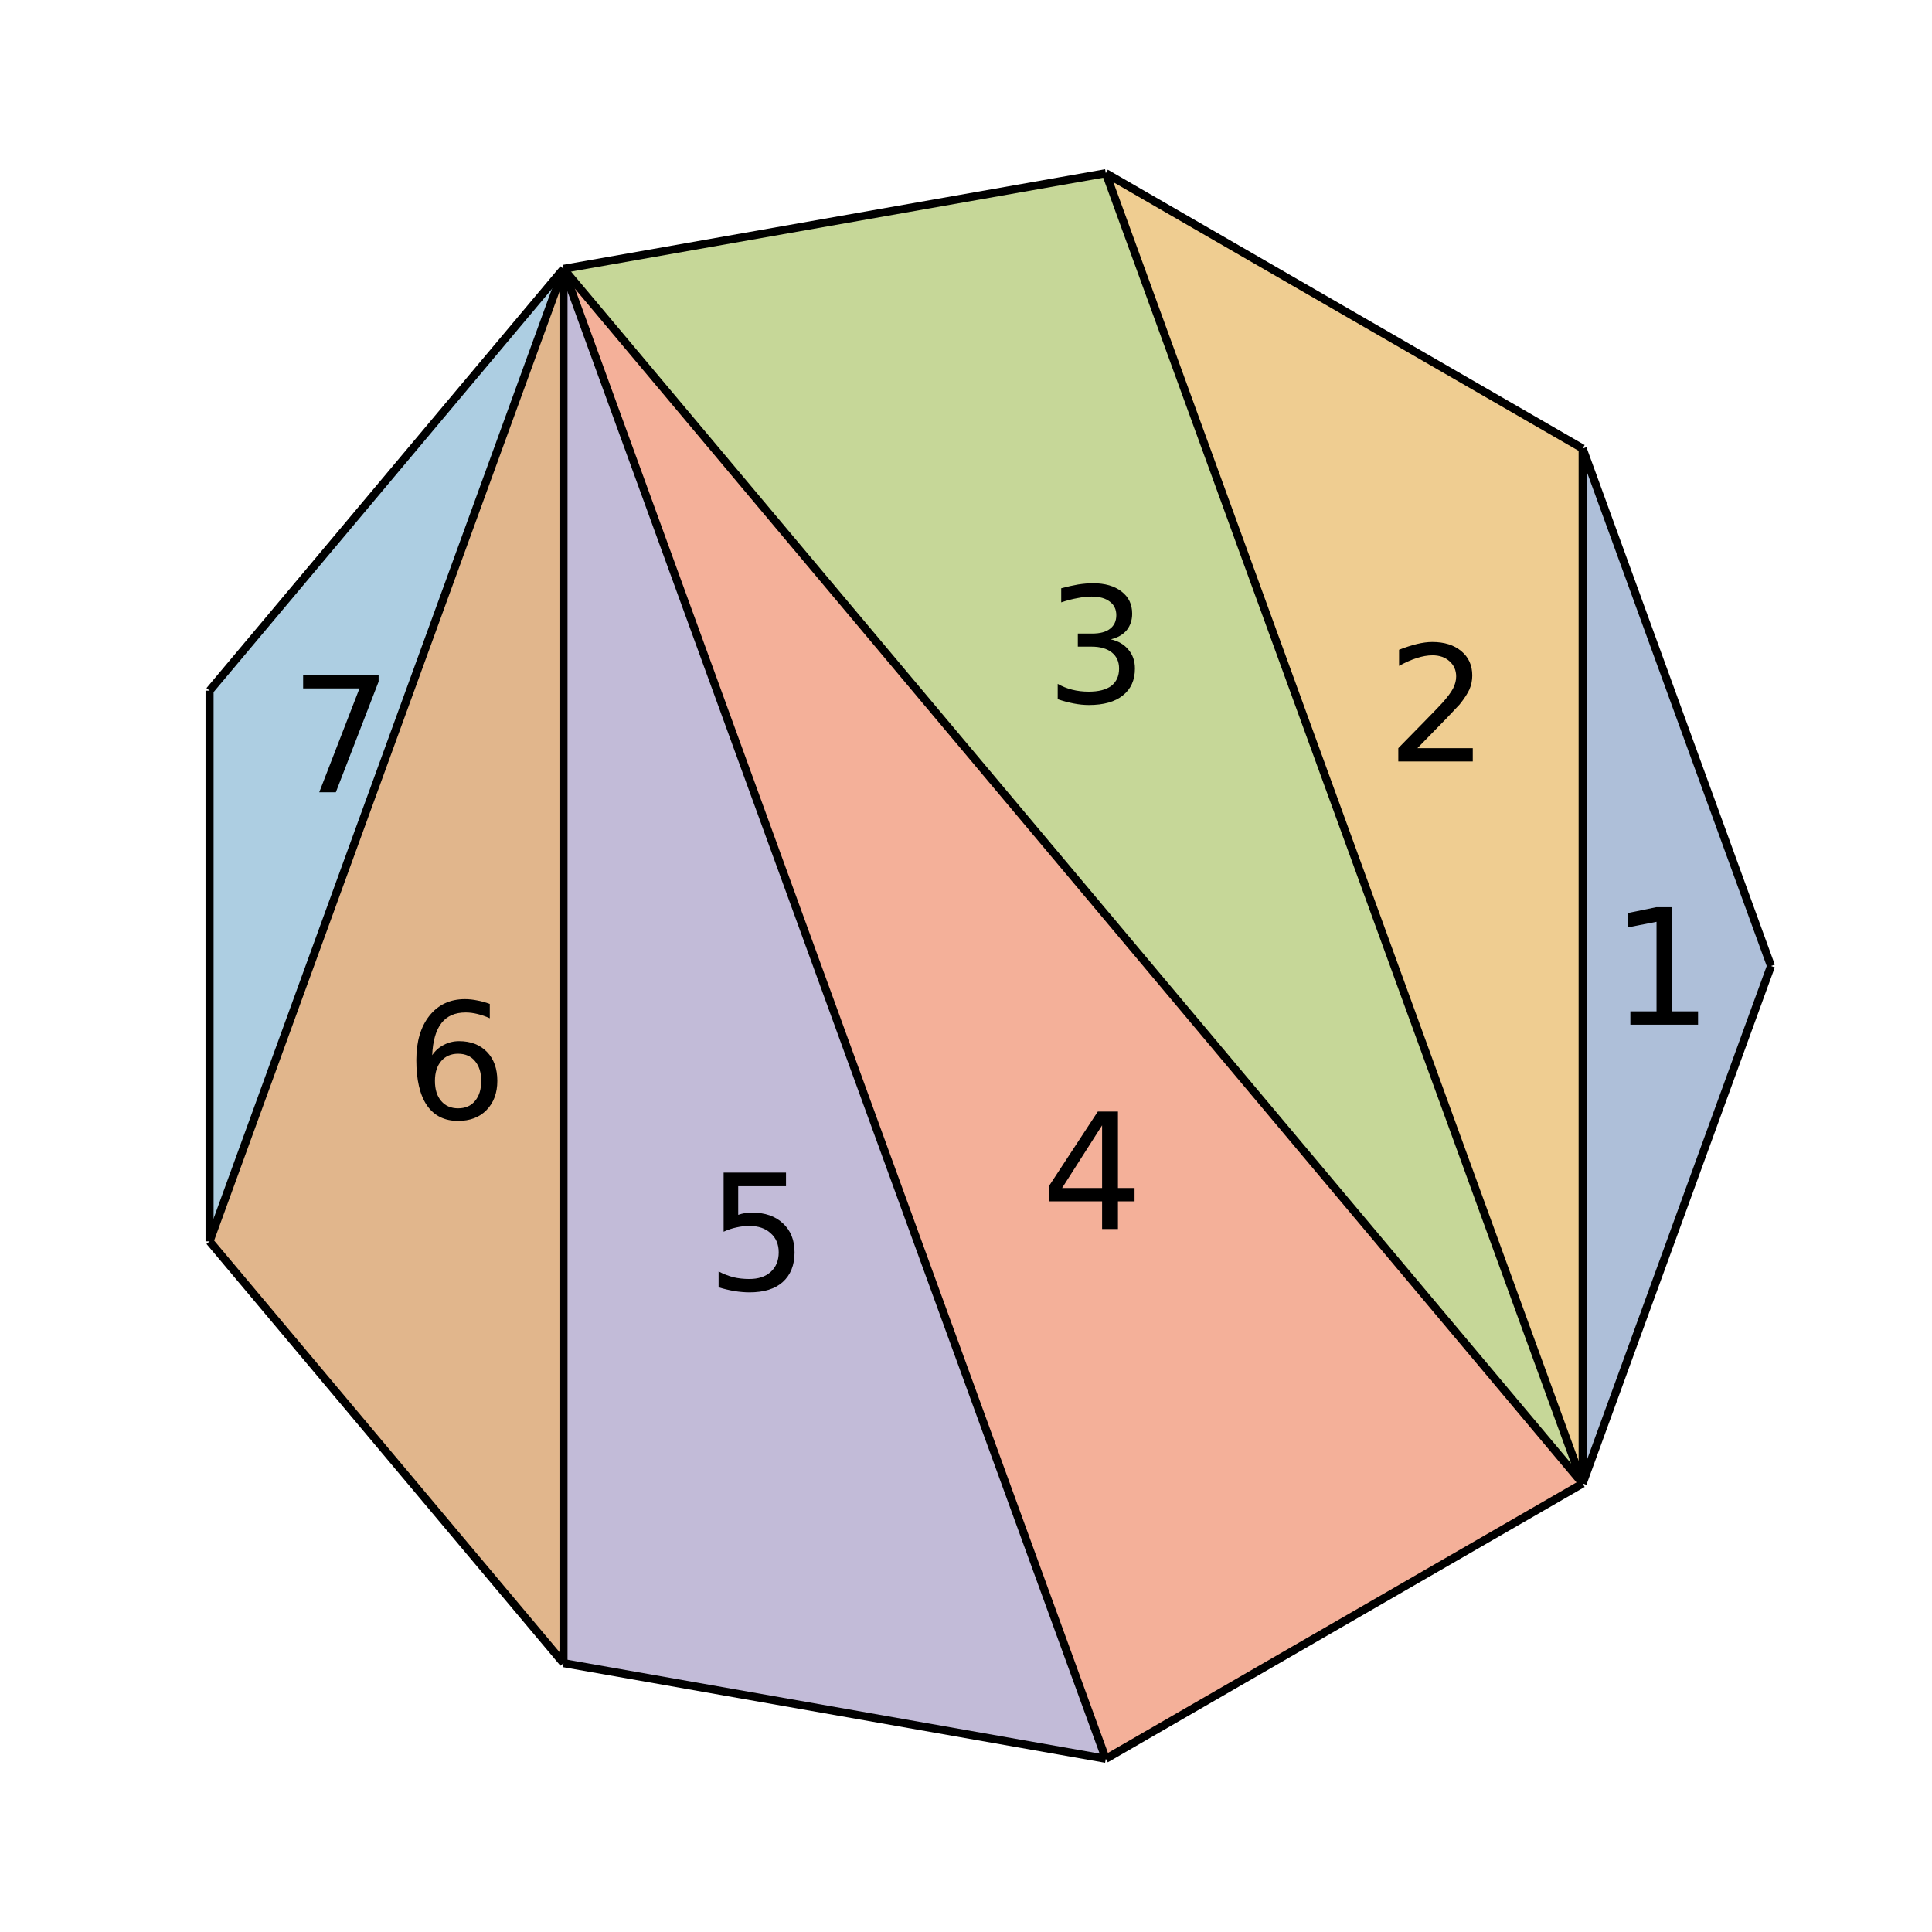
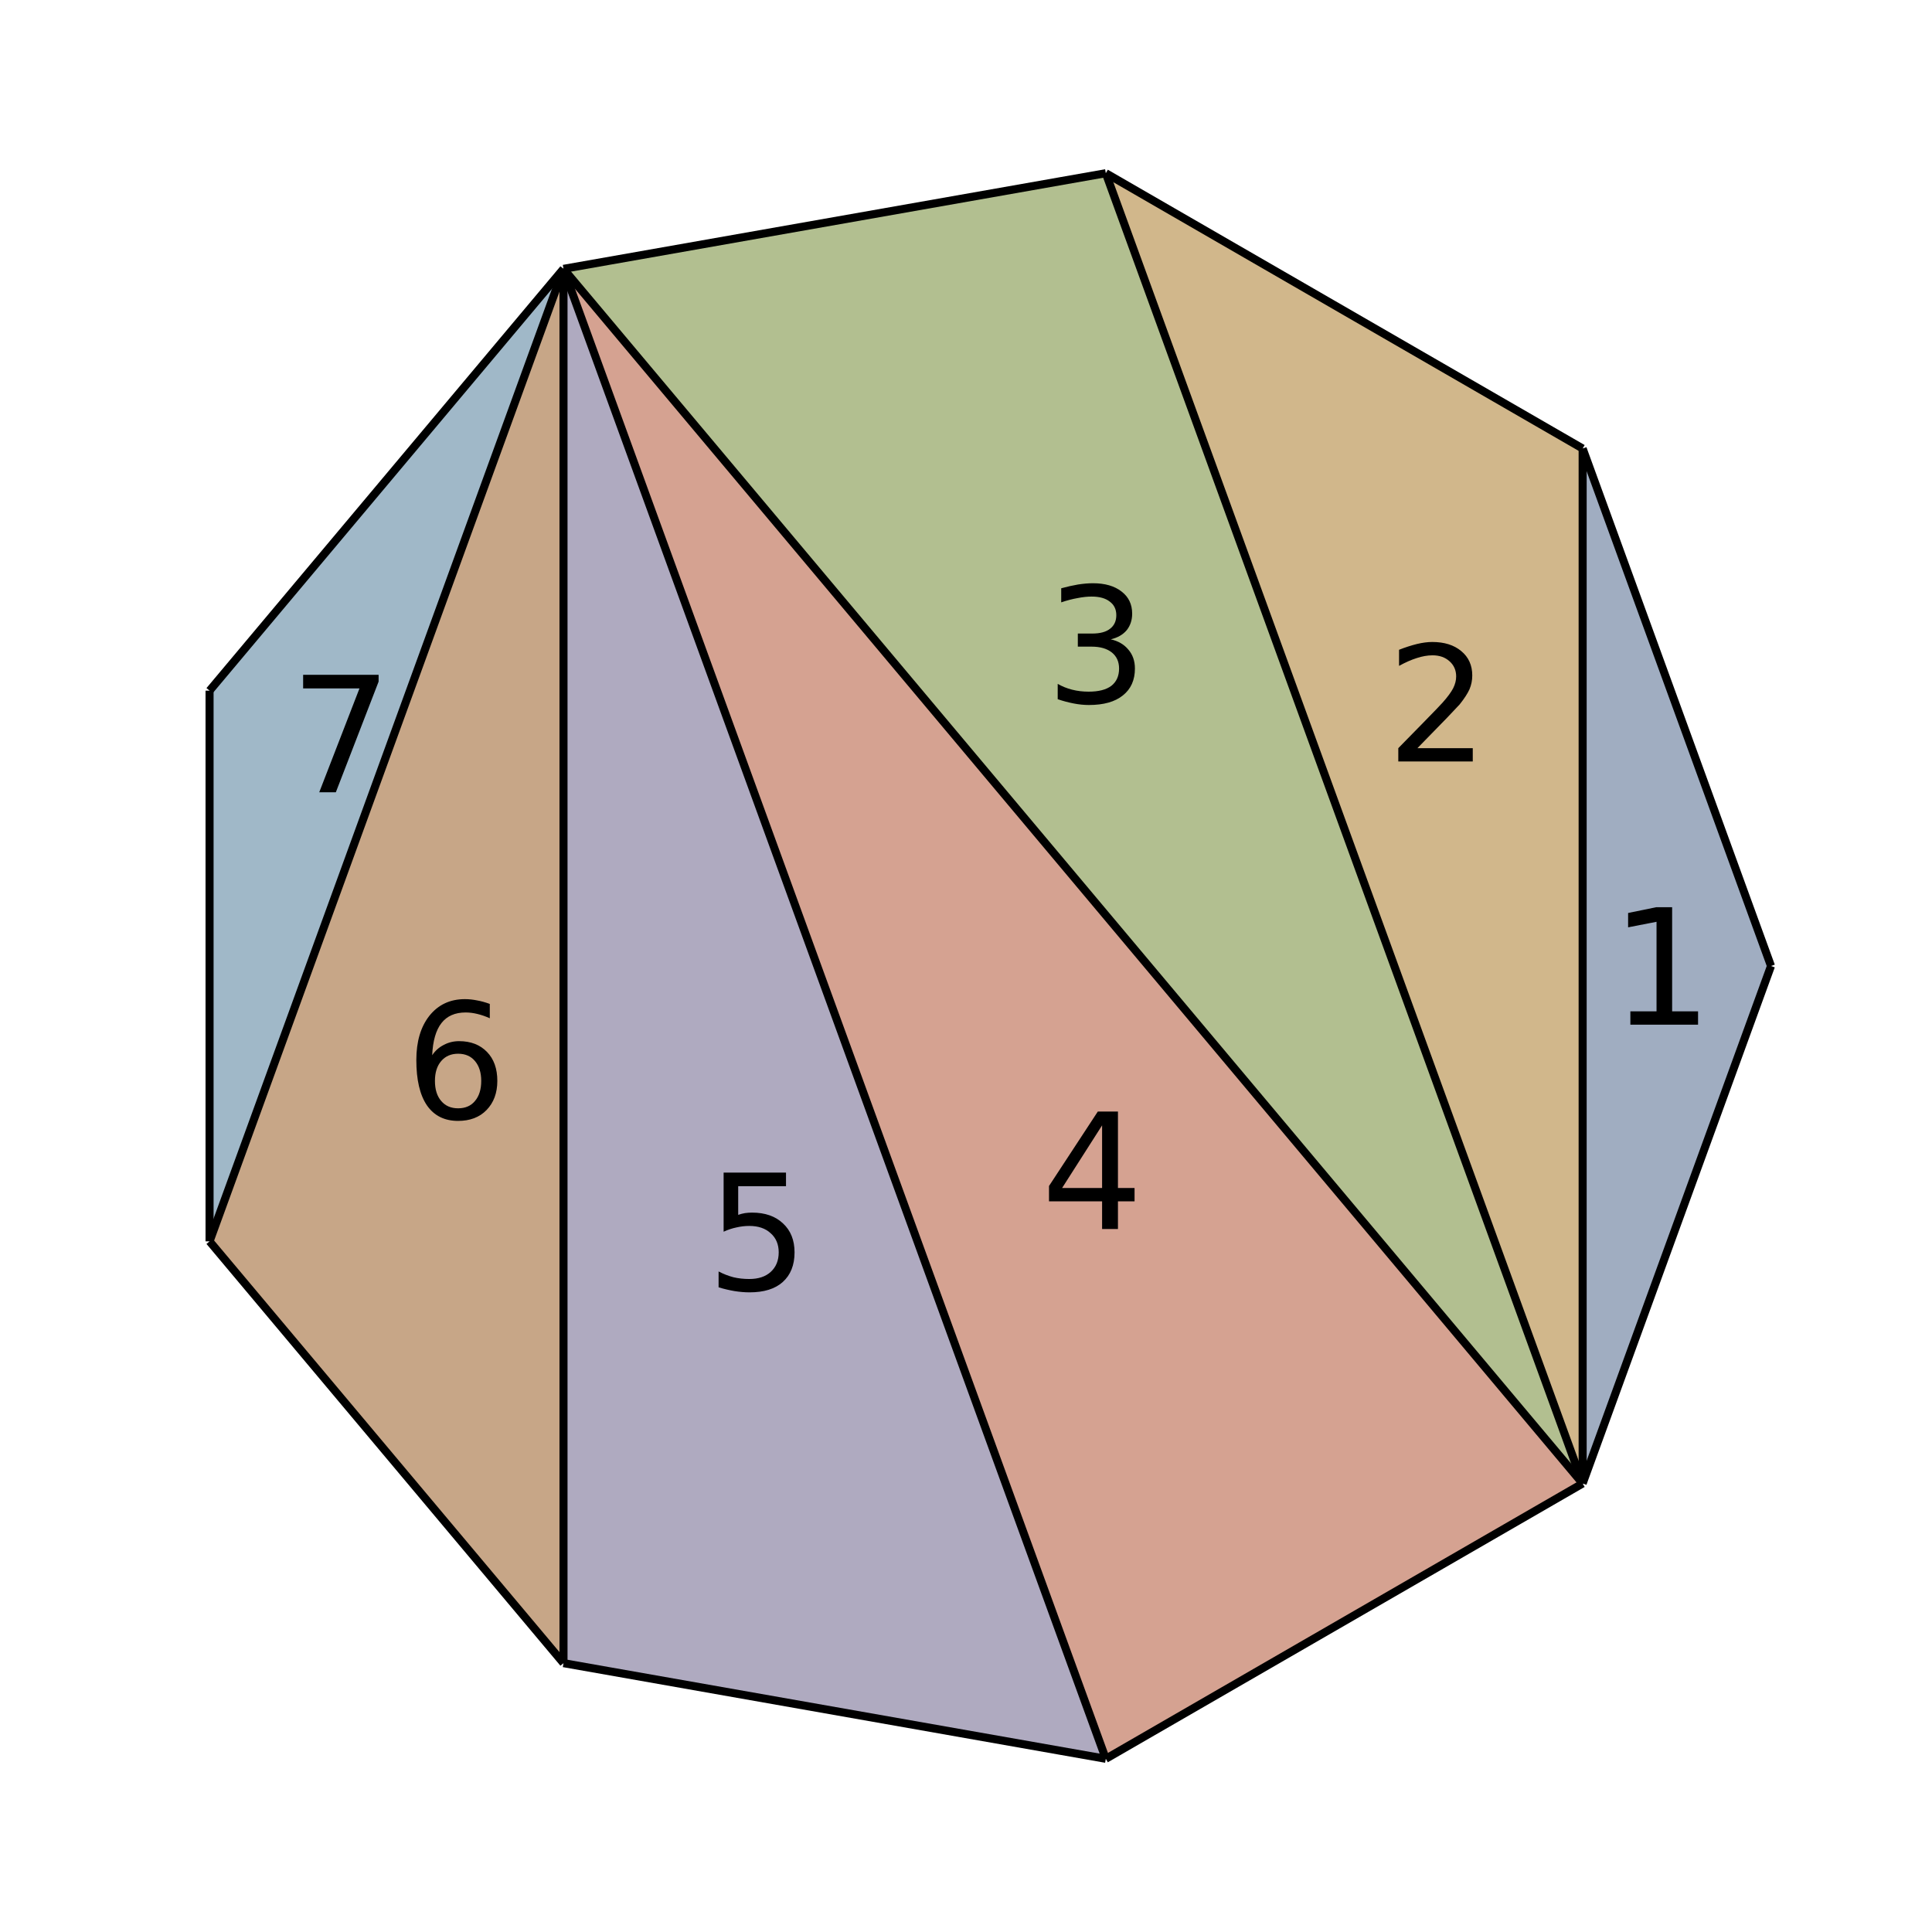
<svg xmlns="http://www.w3.org/2000/svg" xmlns:xlink="http://www.w3.org/1999/xlink" width="120pt" height="120pt" viewBox="0 0 120 120" version="1.1">
  <defs>
    <g>
      <symbol overflow="visible" id="id1">
        <path style="stroke:none;" d="M 0.5 1.766 L 0.5 -7.047 L 5.5 -7.047 L 5.5 1.766 Z M 1.062 1.219 L 4.938 1.219 L 4.938 -6.484 L 1.062 -6.484 Z M 1.062 1.219 " />
      </symbol>
      <symbol overflow="visible" id="id2">
        <path style="stroke:none;" d="M 1.234 -0.828 L 2.859 -0.828 L 2.859 -6.391 L 1.094 -6.047 L 1.094 -6.938 L 2.844 -7.297 L 3.828 -7.297 L 3.828 -0.828 L 5.438 -0.828 L 5.438 0 L 1.234 0 Z M 1.234 -0.828 " />
      </symbol>
      <symbol overflow="visible" id="id3">
        <path style="stroke:none;" d="M 1.922 -0.828 L 5.359 -0.828 L 5.359 0 L 0.734 0 L 0.734 -0.828 C 1.109 -1.211 1.617 -1.734 2.266 -2.391 C 2.91 -3.047 3.316 -3.469 3.484 -3.656 C 3.797 -4.008 4.016 -4.305 4.141 -4.547 C 4.266 -4.797 4.328 -5.039 4.328 -5.281 C 4.328 -5.664 4.191 -5.977 3.922 -6.219 C 3.648 -6.469 3.297 -6.594 2.859 -6.594 C 2.547 -6.594 2.219 -6.535 1.875 -6.422 C 1.539 -6.316 1.176 -6.156 0.781 -5.938 L 0.781 -6.938 C 1.176 -7.094 1.547 -7.211 1.891 -7.297 C 2.234 -7.379 2.551 -7.422 2.844 -7.422 C 3.594 -7.422 4.191 -7.234 4.641 -6.859 C 5.098 -6.484 5.328 -5.977 5.328 -5.344 C 5.328 -5.039 5.27 -4.754 5.156 -4.484 C 5.039 -4.223 4.836 -3.91 4.547 -3.547 C 4.461 -3.453 4.203 -3.176 3.766 -2.719 C 3.328 -2.27 2.711 -1.641 1.922 -0.828 Z M 1.922 -0.828 " />
      </symbol>
      <symbol overflow="visible" id="id4">
        <path style="stroke:none;" d="M 4.062 -3.938 C 4.531 -3.832 4.895 -3.617 5.156 -3.297 C 5.426 -2.984 5.562 -2.594 5.562 -2.125 C 5.562 -1.406 5.312 -0.848 4.812 -0.453 C 4.32 -0.055 3.617 0.141 2.703 0.141 C 2.398 0.141 2.086 0.109 1.766 0.047 C 1.441 -0.016 1.109 -0.102 0.766 -0.219 L 0.766 -1.172 C 1.035 -1.016 1.332 -0.895 1.656 -0.812 C 1.988 -0.727 2.332 -0.688 2.688 -0.688 C 3.301 -0.688 3.77 -0.805 4.094 -1.047 C 4.414 -1.297 4.578 -1.656 4.578 -2.125 C 4.578 -2.551 4.426 -2.883 4.125 -3.125 C 3.82 -3.363 3.406 -3.484 2.875 -3.484 L 2.016 -3.484 L 2.016 -4.297 L 2.906 -4.297 C 3.395 -4.297 3.766 -4.395 4.016 -4.594 C 4.273 -4.789 4.406 -5.07 4.406 -5.438 C 4.406 -5.801 4.27 -6.082 4 -6.281 C 3.738 -6.488 3.363 -6.594 2.875 -6.594 C 2.602 -6.594 2.312 -6.562 2 -6.5 C 1.688 -6.445 1.348 -6.359 0.984 -6.234 L 0.984 -7.109 C 1.359 -7.211 1.707 -7.289 2.031 -7.344 C 2.363 -7.395 2.672 -7.422 2.953 -7.422 C 3.703 -7.422 4.297 -7.25 4.734 -6.906 C 5.172 -6.57 5.391 -6.113 5.391 -5.531 C 5.391 -5.125 5.273 -4.781 5.047 -4.5 C 4.816 -4.227 4.488 -4.039 4.062 -3.938 Z M 4.062 -3.938 " />
      </symbol>
      <symbol overflow="visible" id="id5">
        <path style="stroke:none;" d="M 3.781 -6.438 L 1.297 -2.547 L 3.781 -2.547 Z M 3.516 -7.297 L 4.766 -7.297 L 4.766 -2.547 L 5.797 -2.547 L 5.797 -1.719 L 4.766 -1.719 L 4.766 0 L 3.781 0 L 3.781 -1.719 L 0.484 -1.719 L 0.484 -2.672 Z M 3.516 -7.297 " />
      </symbol>
      <symbol overflow="visible" id="id6">
        <path style="stroke:none;" d="M 1.078 -7.297 L 4.953 -7.297 L 4.953 -6.453 L 1.984 -6.453 L 1.984 -4.672 C 2.129 -4.723 2.27 -4.758 2.406 -4.781 C 2.551 -4.801 2.695 -4.812 2.844 -4.812 C 3.656 -4.812 4.297 -4.586 4.766 -4.141 C 5.242 -3.703 5.484 -3.102 5.484 -2.344 C 5.484 -1.551 5.238 -0.938 4.75 -0.5 C 4.27 -0.07 3.582 0.141 2.688 0.141 C 2.383 0.141 2.07 0.113 1.75 0.062 C 1.438 0.008 1.109 -0.066 0.766 -0.172 L 0.766 -1.156 C 1.066 -1 1.375 -0.879 1.688 -0.797 C 2 -0.723 2.328 -0.688 2.672 -0.688 C 3.234 -0.688 3.676 -0.832 4 -1.125 C 4.332 -1.426 4.5 -1.832 4.5 -2.344 C 4.5 -2.844 4.332 -3.238 4 -3.531 C 3.676 -3.832 3.234 -3.984 2.672 -3.984 C 2.41 -3.984 2.145 -3.953 1.875 -3.891 C 1.613 -3.836 1.348 -3.75 1.078 -3.625 Z M 1.078 -7.297 " />
      </symbol>
      <symbol overflow="visible" id="id7">
        <path style="stroke:none;" d="M 3.297 -4.031 C 2.859 -4.031 2.508 -3.879 2.25 -3.578 C 1.988 -3.273 1.859 -2.863 1.859 -2.344 C 1.859 -1.812 1.988 -1.395 2.25 -1.094 C 2.508 -0.789 2.859 -0.641 3.297 -0.641 C 3.742 -0.641 4.094 -0.789 4.344 -1.094 C 4.602 -1.395 4.734 -1.812 4.734 -2.344 C 4.734 -2.863 4.602 -3.273 4.344 -3.578 C 4.094 -3.879 3.742 -4.031 3.297 -4.031 Z M 5.266 -7.125 L 5.266 -6.234 C 5.016 -6.348 4.758 -6.438 4.5 -6.5 C 4.25 -6.562 4.004 -6.594 3.766 -6.594 C 3.109 -6.594 2.609 -6.375 2.266 -5.938 C 1.922 -5.5 1.727 -4.832 1.688 -3.938 C 1.875 -4.219 2.113 -4.43 2.406 -4.578 C 2.695 -4.734 3.016 -4.812 3.359 -4.812 C 4.086 -4.812 4.664 -4.586 5.094 -4.141 C 5.52 -3.703 5.734 -3.102 5.734 -2.344 C 5.734 -1.594 5.508 -0.988 5.062 -0.531 C 4.625 -0.082 4.035 0.141 3.297 0.141 C 2.453 0.141 1.805 -0.18 1.359 -0.828 C 0.922 -1.473 0.703 -2.41 0.703 -3.641 C 0.703 -4.785 0.973 -5.703 1.516 -6.391 C 2.066 -7.078 2.801 -7.422 3.719 -7.422 C 3.969 -7.422 4.219 -7.395 4.469 -7.344 C 4.719 -7.301 4.984 -7.227 5.266 -7.125 Z M 5.266 -7.125 " />
      </symbol>
      <symbol overflow="visible" id="id8">
        <path style="stroke:none;" d="M 0.828 -7.297 L 5.516 -7.297 L 5.516 -6.875 L 2.859 0 L 1.828 0 L 4.328 -6.453 L 0.828 -6.453 Z M 0.828 -7.297 " />
      </symbol>
    </g>
  </defs>
  <g id="id9">
-     <path style=" stroke:none;fill-rule:nonzero;fill:rgb(36.842%,50.678%,70.98%);fill-opacity:0.5;" d="M 98.301 27.859 L 110 60 L 98.301 92.141 Z M 98.301 27.859 " />
+     <path style=" stroke:none;fill-rule:nonzero;fill:rgb(26.22%,36.586%,51.795%);fill-opacity:0.5;" d="M 98.301 27.859 L 110 60 L 98.301 92.141 Z M 98.301 27.859 " />
    <g style="fill:rgb(0%,0%,0%);fill-opacity:1;">
      <use xlink:href="#id2" x="100.031" y="63.645" />
    </g>
-     <path style=" stroke:none;fill-rule:nonzero;fill:rgb(88.072%,61.104%,14.205%);fill-opacity:0.5;" d="M 68.684 10.758 L 98.301 27.859 L 98.301 92.141 Z M 68.684 10.758 " />
+     <path style=" stroke:none;fill-rule:nonzero;fill:rgb(64.6%,44.397%,9.262%);fill-opacity:0.5;" d="M 68.684 10.758 L 98.301 27.859 L 98.301 92.141 Z M 68.684 10.758 " />
    <g style="fill:rgb(0%,0%,0%);fill-opacity:1;">
      <use xlink:href="#id3" x="86.117" y="47.297" />
    </g>
-     <path style=" stroke:none;fill-rule:nonzero;fill:rgb(56.018%,69.157%,19.488%);fill-opacity:0.5;" d="M 35 16.699 L 68.684 10.758 L 98.301 92.141 Z M 35 16.699 " />
+     <path style=" stroke:none;fill-rule:nonzero;fill:rgb(40.587%,50.429%,13.22%);fill-opacity:0.5;" d="M 35 16.699 L 68.684 10.758 L 98.301 92.141 Z M 35 16.699 " />
    <g style="fill:rgb(0%,0%,0%);fill-opacity:1;">
      <use xlink:href="#id4" x="64.93" y="43.648" />
    </g>
-     <path style=" stroke:none;fill-rule:nonzero;fill:rgb(92.253%,38.563%,20.918%);fill-opacity:0.5;" d="M 35 16.699 L 98.301 92.141 L 68.684 109.242 Z M 35 16.699 " />
+     <path style=" stroke:none;fill-rule:nonzero;fill:rgb(67.732%,27.51%,14.291%);fill-opacity:0.5;" d="M 35 16.699 L 98.301 92.141 L 68.684 109.242 Z M 35 16.699 " />
    <g style="fill:rgb(0%,0%,0%);fill-opacity:1;">
      <use xlink:href="#id5" x="64.672" y="76.336" />
    </g>
-     <path style=" stroke:none;fill-rule:nonzero;fill:rgb(52.849%,47.062%,70.135%);fill-opacity:0.5;" d="M 35 16.699 L 68.684 109.242 L 35 103.301 Z M 35 16.699 " />
+     <path style=" stroke:none;fill-rule:nonzero;fill:rgb(38.212%,33.877%,51.162%);fill-opacity:0.5;" d="M 35 16.699 L 68.684 109.242 L 35 103.301 Z M 35 16.699 " />
    <g style="fill:rgb(0%,0%,0%);fill-opacity:1;">
      <use xlink:href="#id6" x="43.867" y="80.129" />
    </g>
-     <path style=" stroke:none;fill-rule:nonzero;fill:rgb(77.208%,43.155%,10.239%);fill-opacity:0.5;" d="M 35 16.699 L 35 103.301 L 13.016 77.102 Z M 35 16.699 " />
+     <path style=" stroke:none;fill-rule:nonzero;fill:rgb(56.461%,30.95%,6.291%);fill-opacity:0.5;" d="M 35 16.699 L 35 103.301 L 13.016 77.102 Z M 35 16.699 " />
    <g style="fill:rgb(0%,0%,0%);fill-opacity:1;">
      <use xlink:href="#id7" x="25.156" y="69.48" />
    </g>
-     <path style=" stroke:none;fill-rule:nonzero;fill:rgb(36.39%,61.85%,78.235%);fill-opacity:0.5;" d="M 35 16.699 L 13.016 77.102 L 13.016 42.898 Z M 35 16.699 " />
+     <path style=" stroke:none;fill-rule:nonzero;fill:rgb(25.882%,44.956%,57.23%);fill-opacity:0.5;" d="M 35 16.699 L 13.016 77.102 L 13.016 42.898 Z M 35 16.699 " />
    <g style="fill:rgb(0%,0%,0%);fill-opacity:1;">
      <use xlink:href="#id8" x="18" y="49.211" />
    </g>
    <path style="fill:none;stroke-width:0.5;stroke-linecap:butt;stroke-linejoin:miter;stroke:rgb(0%,0%,0%);stroke-opacity:1;stroke-miterlimit:10;" d="M 38.301 -32.141 L 50 0 " transform="matrix(1,0,0,1,60,60)" />
    <path style="fill:none;stroke-width:0.5;stroke-linecap:butt;stroke-linejoin:miter;stroke:rgb(0%,0%,0%);stroke-opacity:1;stroke-miterlimit:10;" d="M 38.301 32.141 L 50 0 " transform="matrix(1,0,0,1,60,60)" />
    <path style="fill:none;stroke-width:0.5;stroke-linecap:butt;stroke-linejoin:miter;stroke:rgb(0%,0%,0%);stroke-opacity:1;stroke-miterlimit:10;" d="M 38.301 -32.141 L 38.301 32.141 " transform="matrix(1,0,0,1,60,60)" />
    <path style="fill:none;stroke-width:0.5;stroke-linecap:butt;stroke-linejoin:miter;stroke:rgb(0%,0%,0%);stroke-opacity:1;stroke-miterlimit:10;" d="M 8.684 -49.242 L 38.301 -32.141 " transform="matrix(1,0,0,1,60,60)" />
    <path style="fill:none;stroke-width:0.5;stroke-linecap:butt;stroke-linejoin:miter;stroke:rgb(0%,0%,0%);stroke-opacity:1;stroke-miterlimit:10;" d="M 8.684 -49.242 L 38.301 32.141 " transform="matrix(1,0,0,1,60,60)" />
    <path style="fill:none;stroke-width:0.5;stroke-linecap:butt;stroke-linejoin:miter;stroke:rgb(0%,0%,0%);stroke-opacity:1;stroke-miterlimit:10;" d="M -25 -43.301 L 8.684 -49.242 " transform="matrix(1,0,0,1,60,60)" />
    <path style="fill:none;stroke-width:0.5;stroke-linecap:butt;stroke-linejoin:miter;stroke:rgb(0%,0%,0%);stroke-opacity:1;stroke-miterlimit:10;" d="M -25 -43.301 L 38.301 32.141 " transform="matrix(1,0,0,1,60,60)" />
    <path style="fill:none;stroke-width:0.5;stroke-linecap:butt;stroke-linejoin:miter;stroke:rgb(0%,0%,0%);stroke-opacity:1;stroke-miterlimit:10;" d="M 8.684 49.242 L 38.301 32.141 " transform="matrix(1,0,0,1,60,60)" />
    <path style="fill:none;stroke-width:0.5;stroke-linecap:butt;stroke-linejoin:miter;stroke:rgb(0%,0%,0%);stroke-opacity:1;stroke-miterlimit:10;" d="M -25 -43.301 L 8.684 49.242 " transform="matrix(1,0,0,1,60,60)" />
    <path style="fill:none;stroke-width:0.5;stroke-linecap:butt;stroke-linejoin:miter;stroke:rgb(0%,0%,0%);stroke-opacity:1;stroke-miterlimit:10;" d="M -25 43.301 L 8.684 49.242 " transform="matrix(1,0,0,1,60,60)" />
    <path style="fill:none;stroke-width:0.5;stroke-linecap:butt;stroke-linejoin:miter;stroke:rgb(0%,0%,0%);stroke-opacity:1;stroke-miterlimit:10;" d="M -25 -43.301 L -25 43.301 " transform="matrix(1,0,0,1,60,60)" />
    <path style="fill:none;stroke-width:0.5;stroke-linecap:butt;stroke-linejoin:miter;stroke:rgb(0%,0%,0%);stroke-opacity:1;stroke-miterlimit:10;" d="M -46.984 17.102 L -25 43.301 " transform="matrix(1,0,0,1,60,60)" />
    <path style="fill:none;stroke-width:0.5;stroke-linecap:butt;stroke-linejoin:miter;stroke:rgb(0%,0%,0%);stroke-opacity:1;stroke-miterlimit:10;" d="M -46.984 17.102 L -25 -43.301 " transform="matrix(1,0,0,1,60,60)" />
    <path style="fill:none;stroke-width:0.5;stroke-linecap:butt;stroke-linejoin:miter;stroke:rgb(0%,0%,0%);stroke-opacity:1;stroke-miterlimit:10;" d="M -46.984 -17.102 L -46.984 17.102 " transform="matrix(1,0,0,1,60,60)" />
    <path style="fill:none;stroke-width:0.5;stroke-linecap:butt;stroke-linejoin:miter;stroke:rgb(0%,0%,0%);stroke-opacity:1;stroke-miterlimit:10;" d="M -46.984 -17.102 L -25 -43.301 " transform="matrix(1,0,0,1,60,60)" />
  </g>
</svg>
